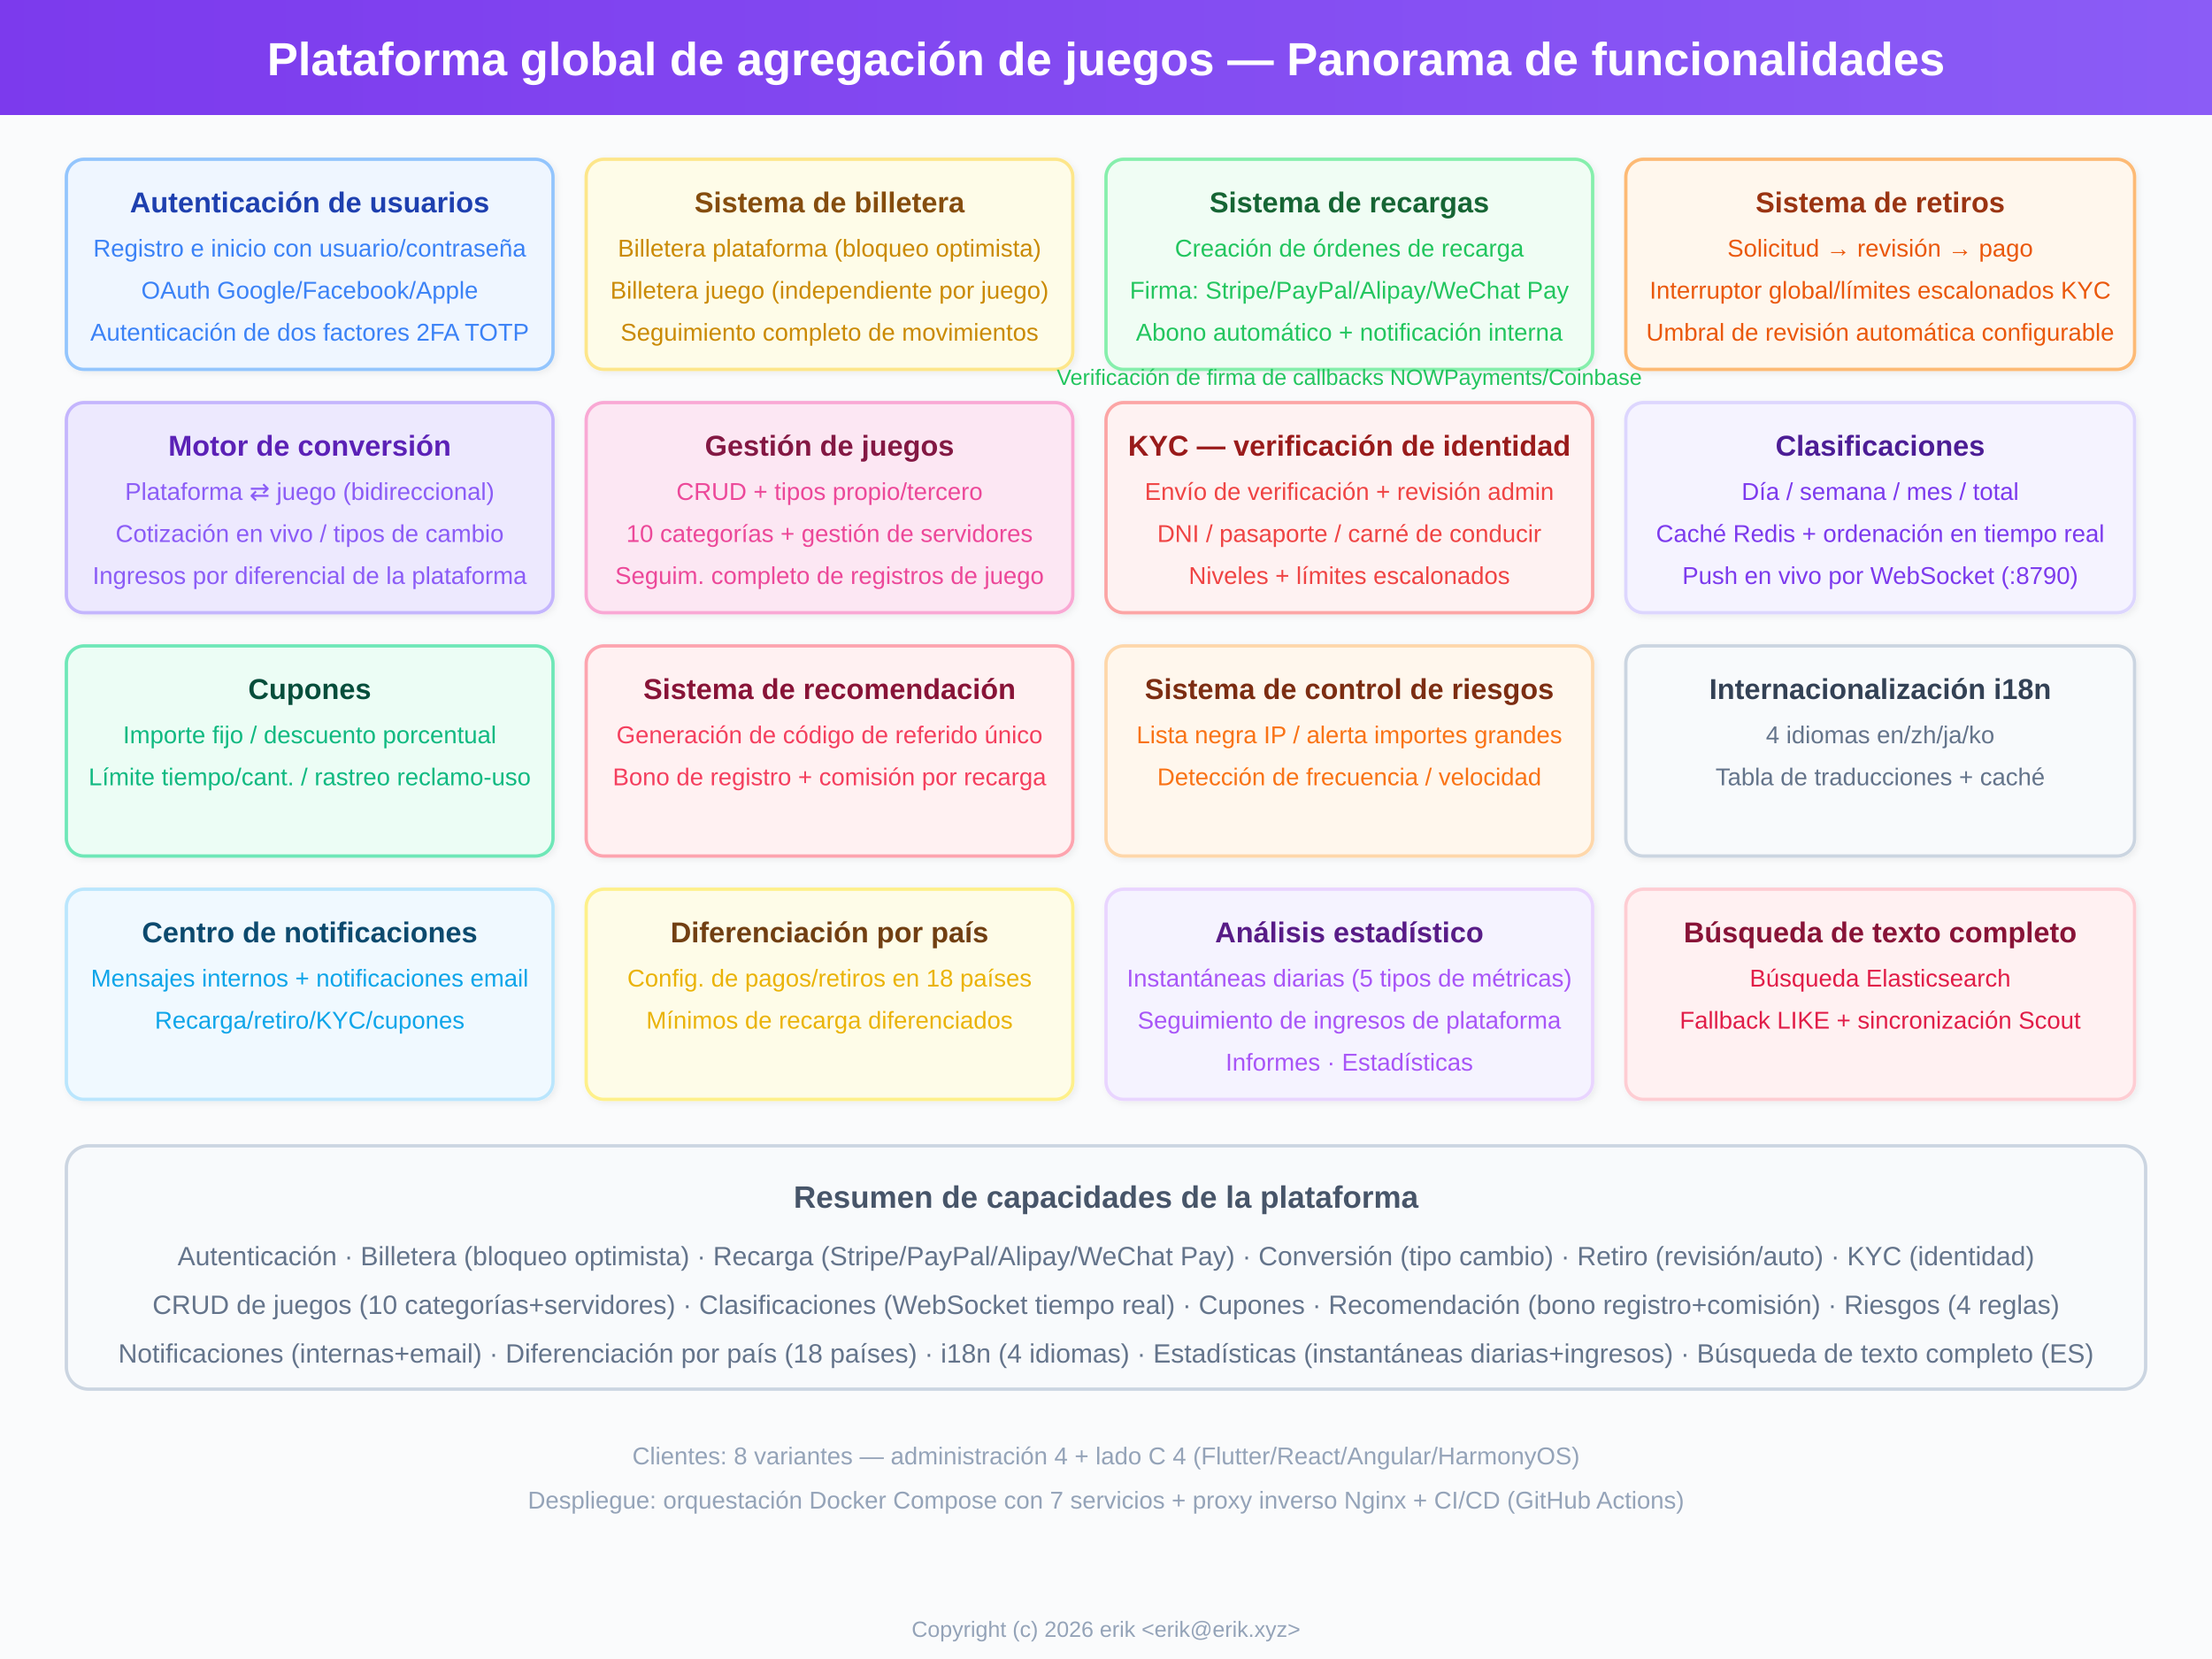
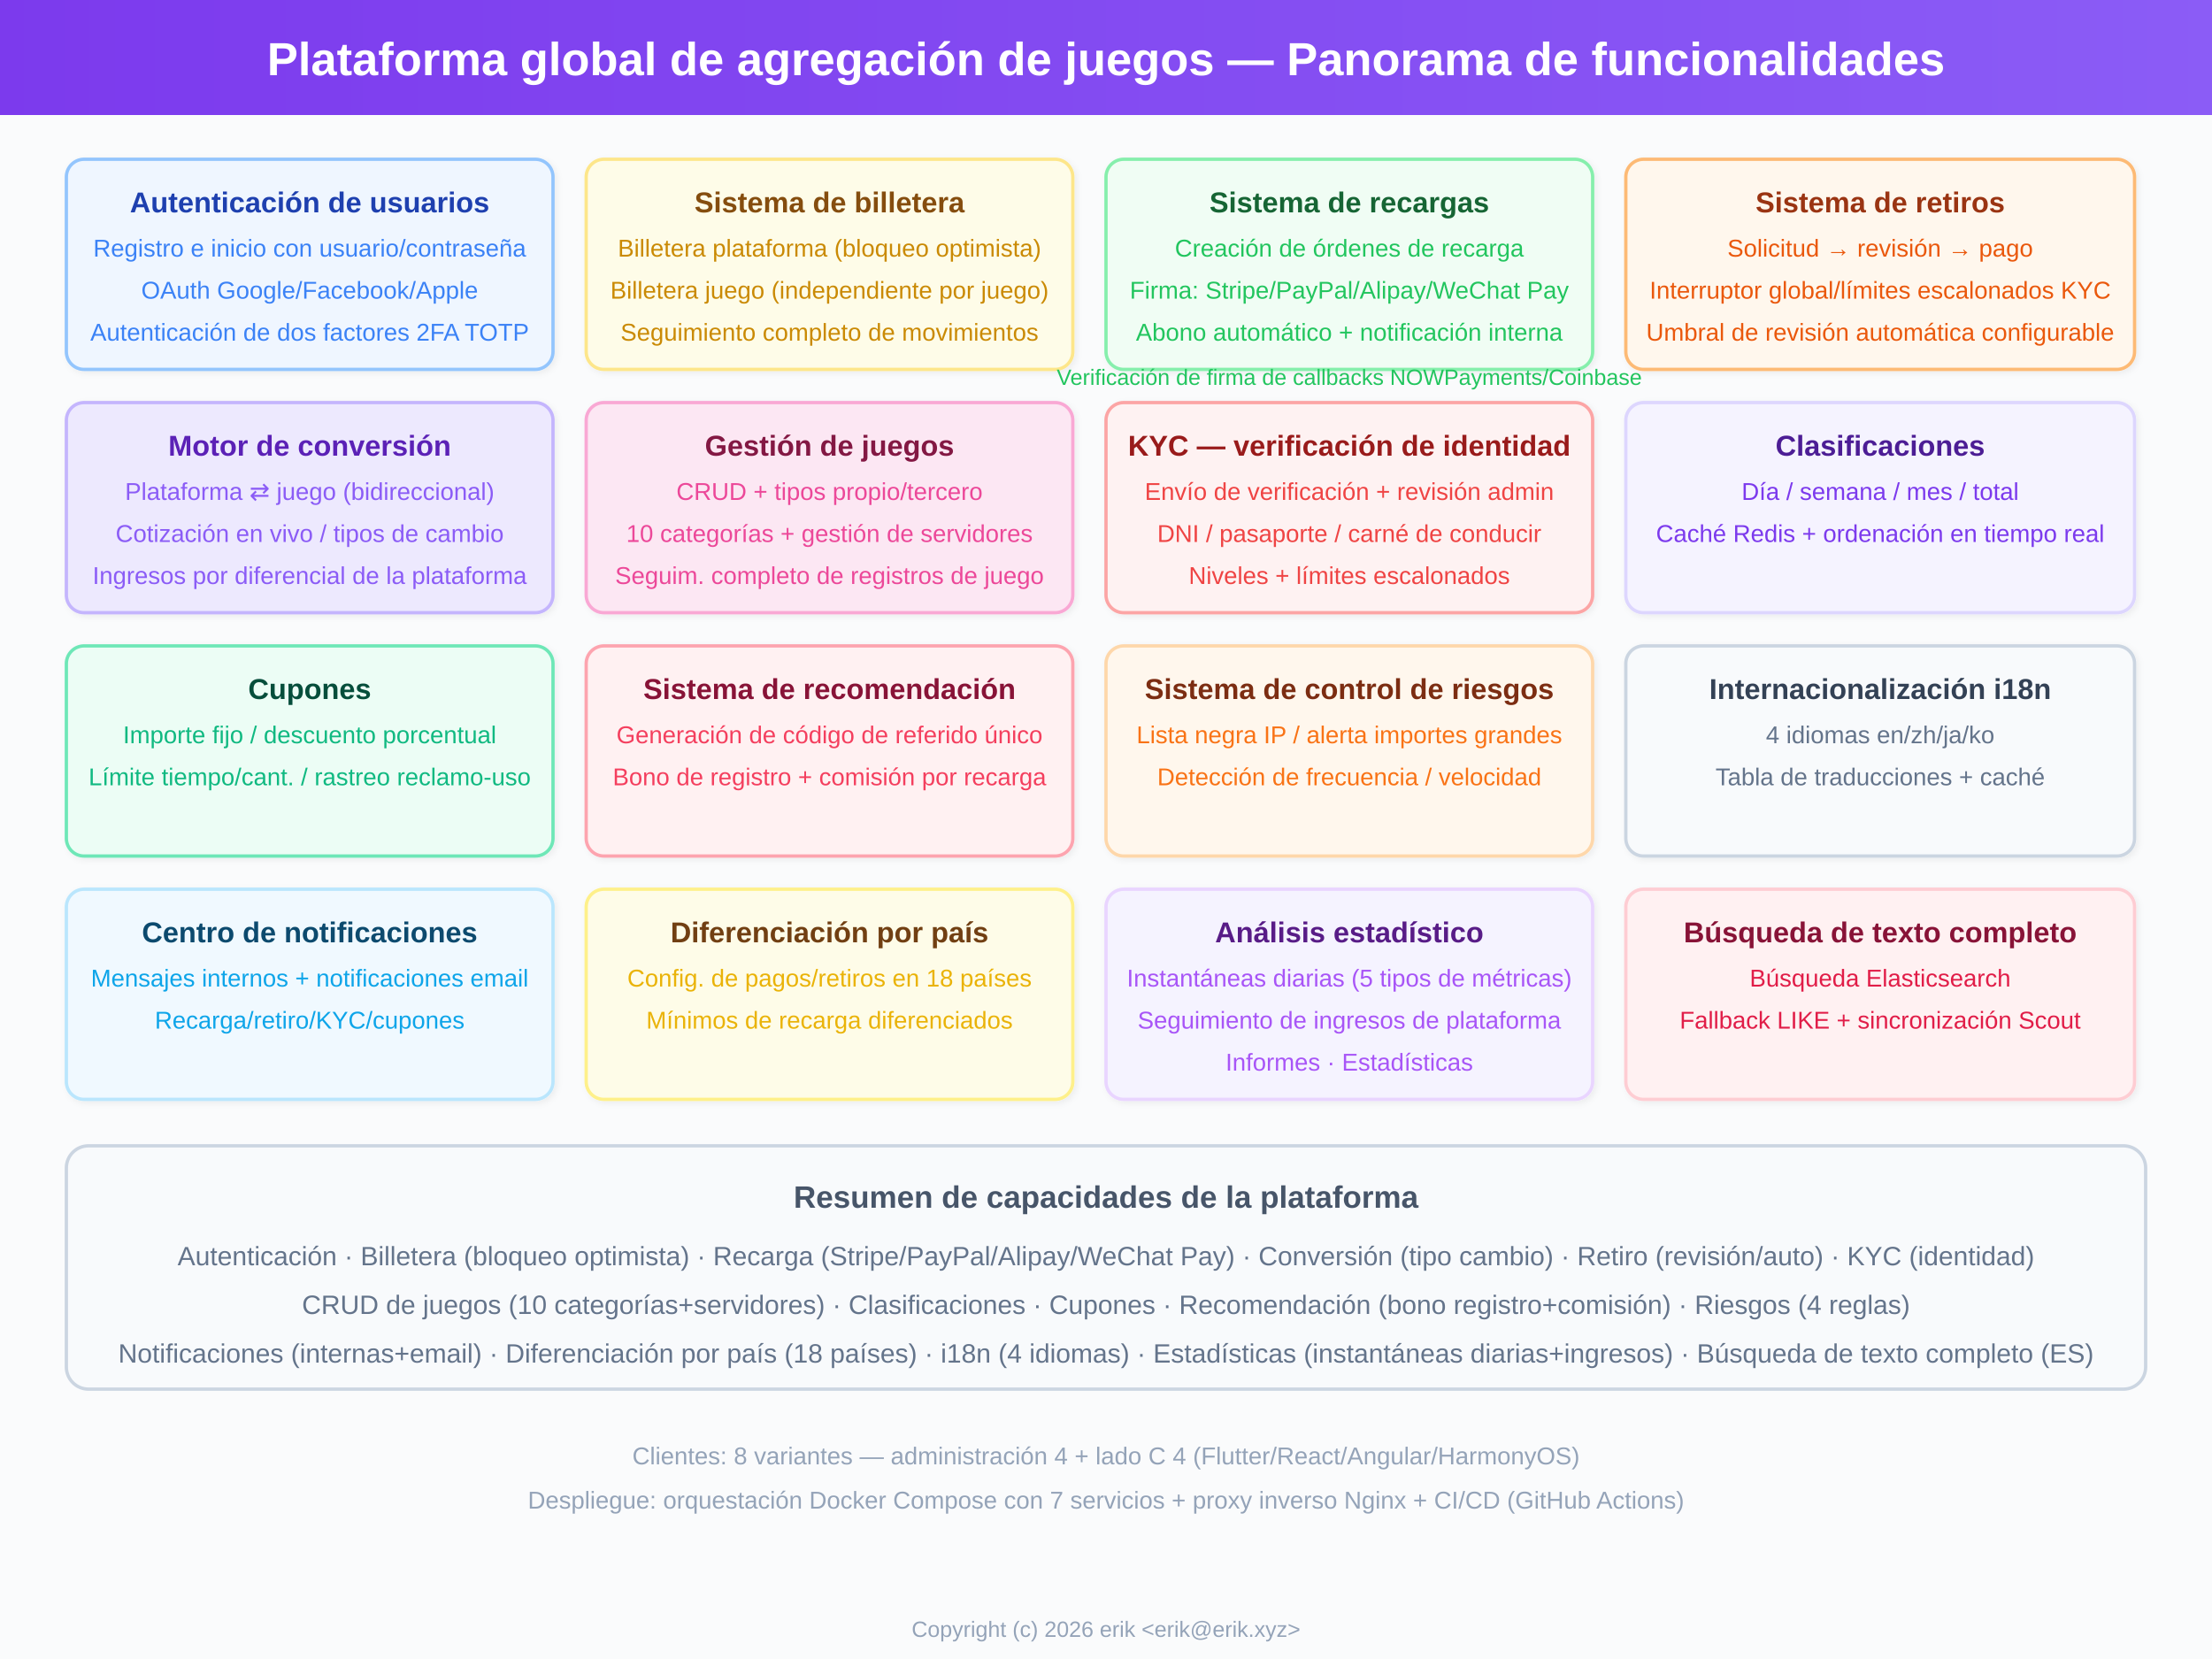
<svg xmlns="http://www.w3.org/2000/svg" viewBox="0 0 1000 750" font-family="Arial, 'Noto Sans SC', 'Noto Sans', sans-serif">
  <defs>
    <linearGradient id="hd" x1="0" y1="0" x2="1" y2="0">
      <stop offset="0%" stop-color="#7c3aed" />
      <stop offset="100%" stop-color="#8b5cf6" />
    </linearGradient>
    <filter id="sh">
      <feDropShadow dx="1" dy="1" stdDeviation="1.5" flood-opacity=".06" />
    </filter>
  </defs>
  <rect width="1000" height="750" fill="#fafbfc" />
  <rect x="0" y="0" width="1000" height="52" fill="url(#hd)" />
  <text x="500" y="34" text-anchor="middle" fill="#fff" font-size="21" font-weight="bold">Plataforma global de agregación de juegos — Panorama de funcionalidades</text>
  <rect x="30" y="72" width="220" height="95" rx="8" fill="#eff6ff" stroke="#93c5fd" stroke-width="1.5" filter="url(#sh)" />
  <text x="140" y="96" text-anchor="middle" fill="#1e40af" font-size="13" font-weight="bold">Autenticación de usuarios</text>
  <text x="140" y="116" text-anchor="middle" fill="#3b82f6" font-size="11">Registro e inicio con usuario/contraseña</text>
  <text x="140" y="135" text-anchor="middle" fill="#3b82f6" font-size="11">OAuth Google/Facebook/Apple</text>
  <text x="140" y="154" text-anchor="middle" fill="#3b82f6" font-size="11">Autenticación de dos factores 2FA TOTP</text>
  <rect x="265" y="72" width="220" height="95" rx="8" fill="#fefce8" stroke="#fde68a" stroke-width="1.5" filter="url(#sh)" />
  <text x="375" y="96" text-anchor="middle" fill="#854d0e" font-size="13" font-weight="bold">Sistema de billetera</text>
  <text x="375" y="116" text-anchor="middle" fill="#ca8a04" font-size="11">Billetera plataforma (bloqueo optimista)</text>
  <text x="375" y="135" text-anchor="middle" fill="#ca8a04" font-size="11">Billetera juego (independiente por juego)</text>
  <text x="375" y="154" text-anchor="middle" fill="#ca8a04" font-size="11">Seguimiento completo de movimientos</text>
  <rect x="500" y="72" width="220" height="95" rx="8" fill="#f0fdf4" stroke="#86efac" stroke-width="1.5" filter="url(#sh)" />
  <text x="610" y="96" text-anchor="middle" fill="#166534" font-size="13" font-weight="bold">Sistema de recargas</text>
  <text x="610" y="116" text-anchor="middle" fill="#22c55e" font-size="11">Creación de órdenes de recarga</text>
  <text x="610" y="135" text-anchor="middle" fill="#22c55e" font-size="11">Firma: Stripe/PayPal/Alipay/WeChat Pay</text>
  <text x="610" y="174" text-anchor="middle" fill="#22c55e" font-size="10">Verificación de firma de callbacks NOWPayments/Coinbase</text>
  <text x="610" y="154" text-anchor="middle" fill="#22c55e" font-size="11">Abono automático + notificación interna</text>
  <rect x="735" y="72" width="230" height="95" rx="8" fill="#fff7ed" stroke="#fdba74" stroke-width="1.5" filter="url(#sh)" />
  <text x="850" y="96" text-anchor="middle" fill="#9a3412" font-size="13" font-weight="bold">Sistema de retiros</text>
  <text x="850" y="116" text-anchor="middle" fill="#ea580c" font-size="11">Solicitud → revisión → pago</text>
  <text x="850" y="135" text-anchor="middle" fill="#ea580c" font-size="11">Interruptor global/límites escalonados KYC</text>
  <text x="850" y="154" text-anchor="middle" fill="#ea580c" font-size="11">Umbral de revisión automática configurable</text>
  <rect x="30" y="182" width="220" height="95" rx="8" fill="#ede9fe" stroke="#c4b5fd" stroke-width="1.5" filter="url(#sh)" />
  <text x="140" y="206" text-anchor="middle" fill="#5b21b6" font-size="13" font-weight="bold">Motor de conversión</text>
  <text x="140" y="226" text-anchor="middle" fill="#8b5cf6" font-size="11">Plataforma ⇄ juego (bidireccional)</text>
  <text x="140" y="245" text-anchor="middle" fill="#8b5cf6" font-size="11">Cotización en vivo / tipos de cambio</text>
  <text x="140" y="264" text-anchor="middle" fill="#8b5cf6" font-size="11">Ingresos por diferencial de la plataforma</text>
  <rect x="265" y="182" width="220" height="95" rx="8" fill="#fce7f3" stroke="#f9a8d4" stroke-width="1.5" filter="url(#sh)" />
  <text x="375" y="206" text-anchor="middle" fill="#831843" font-size="13" font-weight="bold">Gestión de juegos</text>
  <text x="375" y="226" text-anchor="middle" fill="#ec4899" font-size="11">CRUD + tipos propio/tercero</text>
  <text x="375" y="245" text-anchor="middle" fill="#ec4899" font-size="11">10 categorías + gestión de servidores</text>
  <text x="375" y="264" text-anchor="middle" fill="#ec4899" font-size="11">Seguim. completo de registros de juego</text>
  <rect x="500" y="182" width="220" height="95" rx="8" fill="#fef2f2" stroke="#fca5a5" stroke-width="1.5" filter="url(#sh)" />
  <text x="610" y="206" text-anchor="middle" fill="#991b1b" font-size="13" font-weight="bold">KYC — verificación de identidad</text>
  <text x="610" y="226" text-anchor="middle" fill="#ef4444" font-size="11">Envío de verificación + revisión admin</text>
  <text x="610" y="245" text-anchor="middle" fill="#ef4444" font-size="11">DNI / pasaporte / carné de conducir</text>
  <text x="610" y="264" text-anchor="middle" fill="#ef4444" font-size="11">Niveles + límites escalonados</text>
  <rect x="735" y="182" width="230" height="95" rx="8" fill="#f5f3ff" stroke="#ddd6fe" stroke-width="1.5" filter="url(#sh)" />
  <text x="850" y="206" text-anchor="middle" fill="#4c1d95" font-size="13" font-weight="bold">Clasificaciones</text>
  <text x="850" y="226" text-anchor="middle" fill="#7c3aed" font-size="11">Día / semana / mes / total</text>
  <text x="850" y="245" text-anchor="middle" fill="#7c3aed" font-size="11">Caché Redis + ordenación en tiempo real</text>
-   <text x="850" y="264" text-anchor="middle" fill="#7c3aed" font-size="11">Push en vivo por WebSocket (:8790)</text>
  <rect x="30" y="292" width="220" height="95" rx="8" fill="#ecfdf5" stroke="#6ee7b7" stroke-width="1.5" filter="url(#sh)" />
  <text x="140" y="316" text-anchor="middle" fill="#064e3b" font-size="13" font-weight="bold">Cupones</text>
  <text x="140" y="336" text-anchor="middle" fill="#10b981" font-size="11">Importe fijo / descuento porcentual</text>
  <text x="140" y="355" text-anchor="middle" fill="#10b981" font-size="11">Límite tiempo/cant. / rastreo reclamo-uso</text>
  <rect x="265" y="292" width="220" height="95" rx="8" fill="#fff1f2" stroke="#fda4af" stroke-width="1.5" filter="url(#sh)" />
  <text x="375" y="316" text-anchor="middle" fill="#881337" font-size="13" font-weight="bold">Sistema de recomendación</text>
  <text x="375" y="336" text-anchor="middle" fill="#f43f5e" font-size="11">Generación de código de referido único</text>
  <text x="375" y="355" text-anchor="middle" fill="#f43f5e" font-size="11">Bono de registro + comisión por recarga</text>
  <rect x="500" y="292" width="220" height="95" rx="8" fill="#fff7ed" stroke="#fed7aa" stroke-width="1.5" filter="url(#sh)" />
  <text x="610" y="316" text-anchor="middle" fill="#7c2d12" font-size="13" font-weight="bold">Sistema de control de riesgos</text>
  <text x="610" y="336" text-anchor="middle" fill="#f97316" font-size="11">Lista negra IP / alerta importes grandes</text>
  <text x="610" y="355" text-anchor="middle" fill="#f97316" font-size="11">Detección de frecuencia / velocidad</text>
  <rect x="735" y="292" width="230" height="95" rx="8" fill="#f8fafc" stroke="#cbd5e1" stroke-width="1.5" filter="url(#sh)" />
  <text x="850" y="316" text-anchor="middle" fill="#334155" font-size="13" font-weight="bold">Internacionalización i18n</text>
  <text x="850" y="336" text-anchor="middle" fill="#64748b" font-size="11">4 idiomas en/zh/ja/ko</text>
  <text x="850" y="355" text-anchor="middle" fill="#64748b" font-size="11">Tabla de traducciones + caché</text>
  <rect x="30" y="402" width="220" height="95" rx="8" fill="#f0f9ff" stroke="#bae6fd" stroke-width="1.5" filter="url(#sh)" />
  <text x="140" y="426" text-anchor="middle" fill="#0c4a6e" font-size="13" font-weight="bold">Centro de notificaciones</text>
  <text x="140" y="446" text-anchor="middle" fill="#0ea5e9" font-size="11">Mensajes internos + notificaciones email</text>
  <text x="140" y="465" text-anchor="middle" fill="#0ea5e9" font-size="11">Recarga/retiro/KYC/cupones</text>
  <rect x="265" y="402" width="220" height="95" rx="8" fill="#fefce8" stroke="#fef08a" stroke-width="1.5" filter="url(#sh)" />
  <text x="375" y="426" text-anchor="middle" fill="#713f12" font-size="13" font-weight="bold">Diferenciación por país</text>
  <text x="375" y="446" text-anchor="middle" fill="#eab308" font-size="11">Config. de pagos/retiros en 18 países</text>
  <text x="375" y="465" text-anchor="middle" fill="#eab308" font-size="11">Mínimos de recarga diferenciados</text>
  <rect x="500" y="402" width="220" height="95" rx="8" fill="#f5f3ff" stroke="#e9d5ff" stroke-width="1.5" filter="url(#sh)" />
  <text x="610" y="426" text-anchor="middle" fill="#581c87" font-size="13" font-weight="bold">Análisis estadístico</text>
  <text x="610" y="446" text-anchor="middle" fill="#a855f7" font-size="11">Instantáneas diarias (5 tipos de métricas)</text>
  <text x="610" y="465" text-anchor="middle" fill="#a855f7" font-size="11">Seguimiento de ingresos de plataforma</text>
  <text x="610" y="484" text-anchor="middle" fill="#a855f7" font-size="11">Informes · Estadísticas</text>
  <rect x="735" y="402" width="230" height="95" rx="8" fill="#fff1f2" stroke="#fecdd3" stroke-width="1.5" filter="url(#sh)" />
  <text x="850" y="426" text-anchor="middle" fill="#881337" font-size="13" font-weight="bold">Búsqueda de texto completo</text>
  <text x="850" y="446" text-anchor="middle" fill="#e11d48" font-size="11">Búsqueda Elasticsearch</text>
  <text x="850" y="465" text-anchor="middle" fill="#e11d48" font-size="11">Fallback LIKE + sincronización Scout</text>
  <rect x="30" y="518" width="940" height="110" rx="10" fill="#f8fafc" stroke="#cbd5e1" stroke-width="1.5" />
  <text x="500" y="546" text-anchor="middle" fill="#475569" font-size="14" font-weight="bold">Resumen de capacidades de la plataforma</text>
  <text x="500" y="572" text-anchor="middle" fill="#64748b" font-size="12">Autenticación · Billetera (bloqueo optimista) · Recarga (Stripe/PayPal/Alipay/WeChat Pay) · Conversión (tipo cambio) · Retiro (revisión/auto) · KYC (identidad)</text>
-   <text x="500" y="594" text-anchor="middle" fill="#64748b" font-size="12">CRUD de juegos (10 categorías+servidores) · Clasificaciones (WebSocket tiempo real) · Cupones · Recomendación (bono registro+comisión) · Riesgos (4 reglas)</text>
+   <text x="500" y="594" text-anchor="middle" fill="#64748b" font-size="12">CRUD de juegos (10 categorías+servidores) · Clasificaciones  · Cupones · Recomendación (bono registro+comisión) · Riesgos (4 reglas)</text>
  <text x="500" y="616" text-anchor="middle" fill="#64748b" font-size="12">Notificaciones (internas+email) · Diferenciación por país (18 países) · i18n (4 idiomas) · Estadísticas (instantáneas diarias+ingresos) · Búsqueda de texto completo (ES)</text>
  <text x="500" y="662" text-anchor="middle" fill="#94a3b8" font-size="11">Clientes: 8 variantes — administración 4 + lado C 4 (Flutter/React/Angular/HarmonyOS)</text>
  <text x="500" y="682" text-anchor="middle" fill="#94a3b8" font-size="11">Despliegue: orquestación Docker Compose con 7 servicios + proxy inverso Nginx + CI/CD (GitHub Actions)</text>
  <text x="500" y="740" text-anchor="middle" fill="#94a3b8" font-size="10">Copyright (c) 2026 erik &lt;erik@erik.xyz&gt;</text>
</svg>
